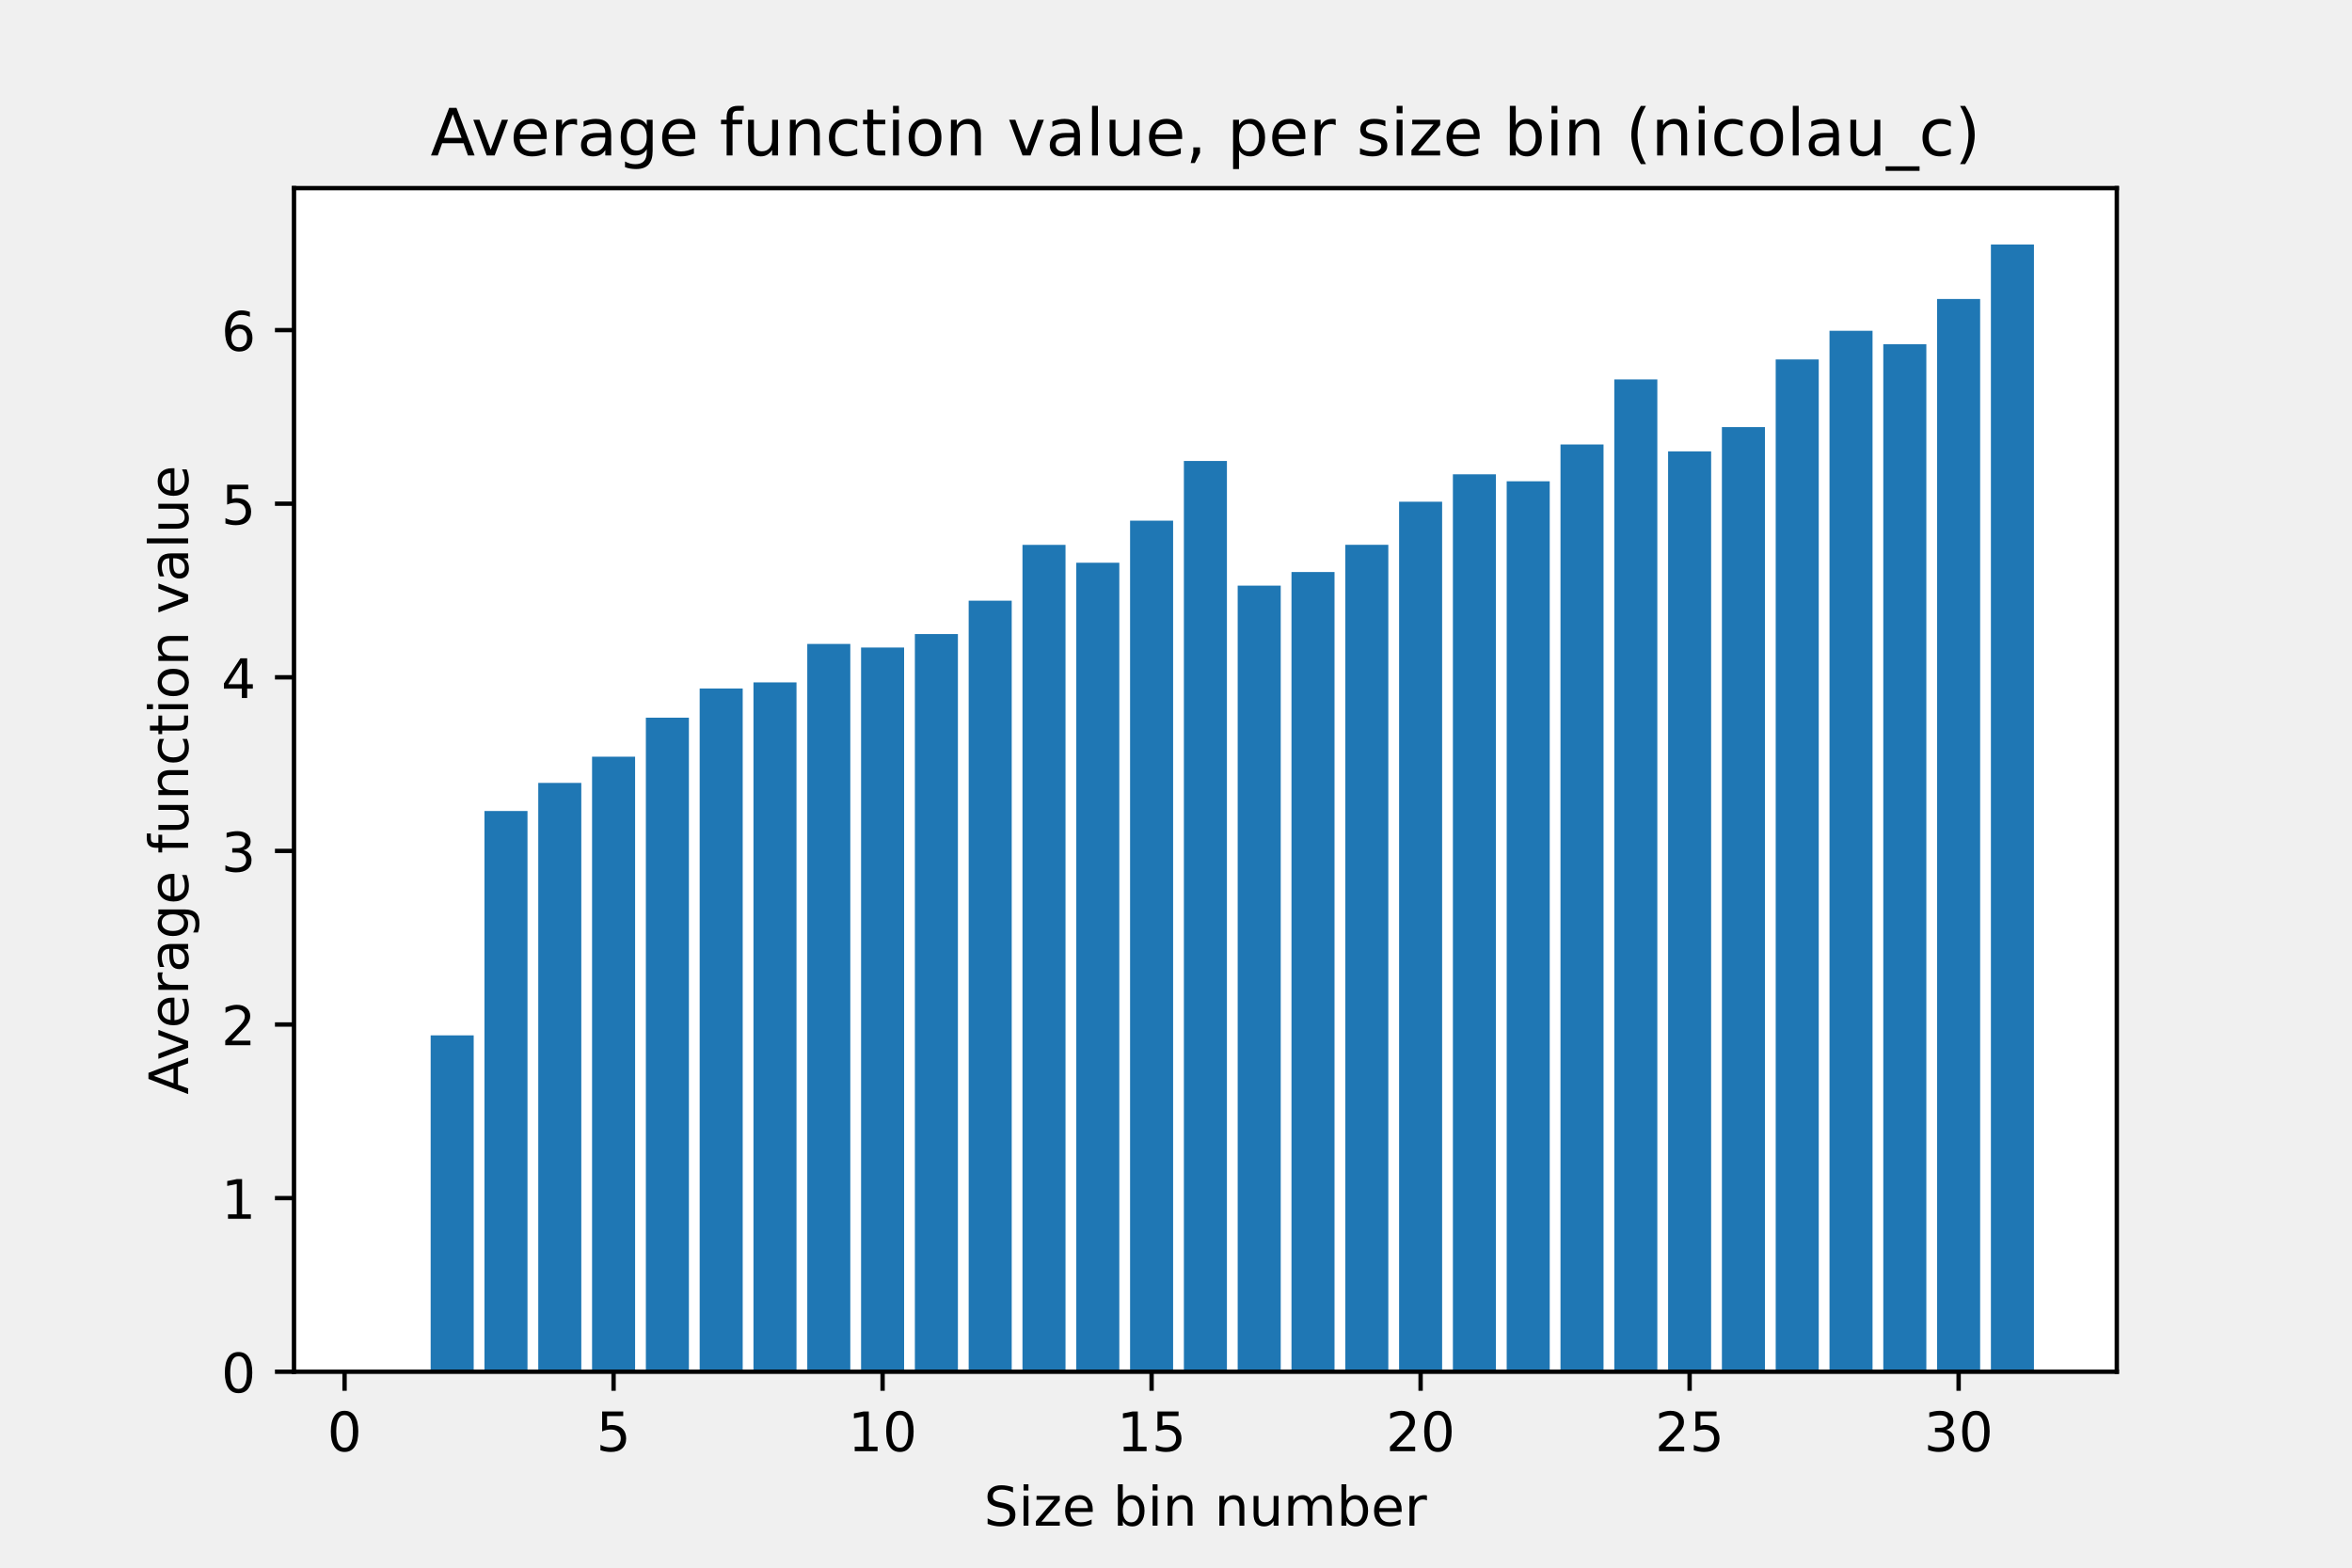
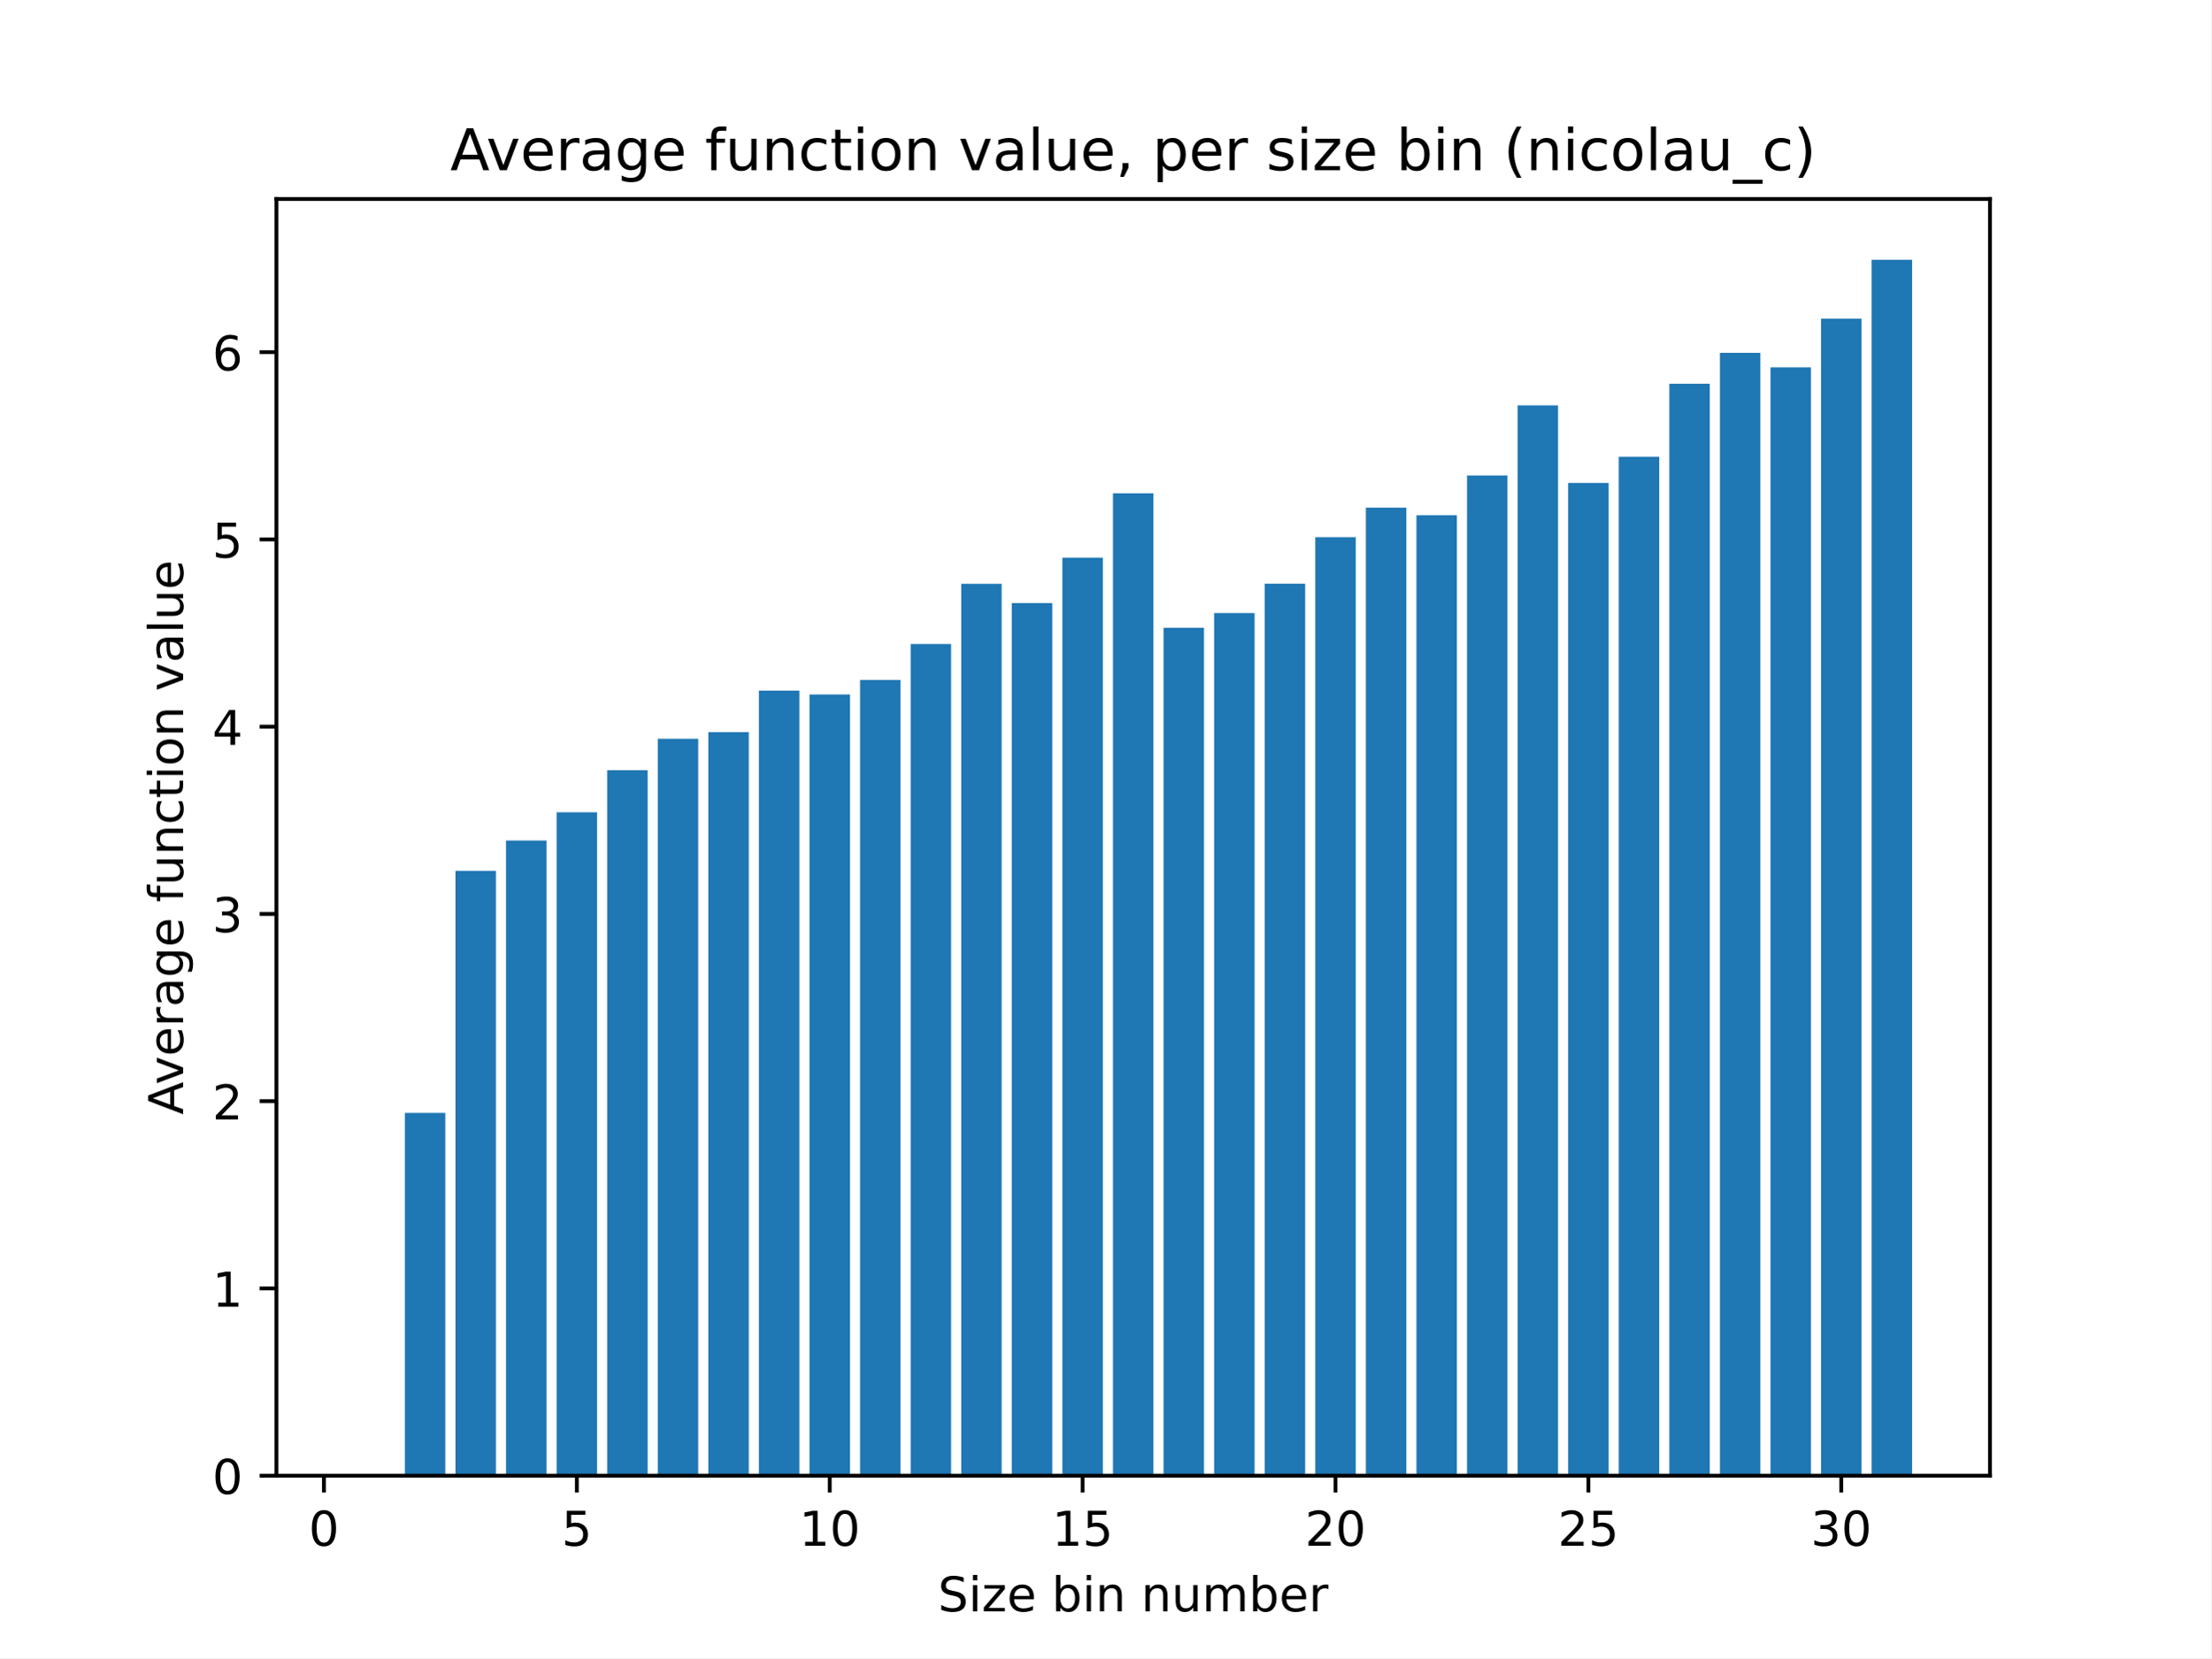
- <svg xmlns="http://www.w3.org/2000/svg" xmlns:xlink="http://www.w3.org/1999/xlink" width="432pt" height="288pt" viewBox="0 0 432 288" version="1.1">
+ <svg xmlns="http://www.w3.org/2000/svg" xmlns:xlink="http://www.w3.org/1999/xlink" width="460.8pt" height="345.6pt" viewBox="0 0 460.8 345.6" version="1.1">
  <defs>
    <style type="text/css">*{stroke-linejoin: round; stroke-linecap: butt}</style>
  </defs>
  <g id="figure_1">
    <g id="patch_1">
-       <path d="M 0 288  L 432 288  L 432 0  L 0 0  L 0 288  z " style="fill: none" />
+       <path d="M 0 345.6  L 460.8 345.6  L 460.8 0  L 0 0  z " style="fill: #ffffff" />
    </g>
    <g id="axes_1">
      <g id="patch_2">
-         <path d="M 54 252  L 388.8 252  L 388.8 34.56  L 54 34.56  z " style="fill: #ffffff" />
+         <path d="M 57.6 307.584  L 414.72 307.584  L 414.72 41.472  L 57.6 41.472  z " style="fill: #ffffff" />
      </g>
      <g id="patch_3">
-         <path d="M 69.218 252  L 77.124 252  L 77.124 252  L 69.218 252  z " clip-path="url(#pde2fa5677b)" style="fill: #1f77b4" />
+         <path d="M 73.833 307.584  L 82.265 307.584  L 82.265 307.584  L 73.833 307.584  z " clip-path="url(#pdd41019deb)" style="fill: #1f77b4" />
      </g>
      <g id="patch_4">
-         <path d="M 79.1 252  L 87.006 252  L 87.006 190.208  L 79.1 190.208  z " clip-path="url(#pde2fa5677b)" style="fill: #1f77b4" />
+         <path d="M 84.373 307.584  L 92.806 307.584  L 92.806 231.961  L 84.373 231.961  z " clip-path="url(#pdd41019deb)" style="fill: #1f77b4" />
      </g>
      <g id="patch_5">
-         <path d="M 88.982 252  L 96.888 252  L 96.888 148.987  L 88.982 148.987  z " clip-path="url(#pde2fa5677b)" style="fill: #1f77b4" />
+         <path d="M 94.914 307.584  L 103.347 307.584  L 103.347 181.512  L 94.914 181.512  z " clip-path="url(#pdd41019deb)" style="fill: #1f77b4" />
      </g>
      <g id="patch_6">
-         <path d="M 98.864 252  L 106.77 252  L 106.77 143.824  L 98.864 143.824  z " clip-path="url(#pde2fa5677b)" style="fill: #1f77b4" />
+         <path d="M 105.455 307.584  L 113.888 307.584  L 113.888 175.194  L 105.455 175.194  z " clip-path="url(#pdd41019deb)" style="fill: #1f77b4" />
      </g>
      <g id="patch_7">
-         <path d="M 108.746 252  L 116.651 252  L 116.651 139.009  L 108.746 139.009  z " clip-path="url(#pde2fa5677b)" style="fill: #1f77b4" />
+         <path d="M 115.996 307.584  L 124.428 307.584  L 124.428 169.301  L 115.996 169.301  z " clip-path="url(#pdd41019deb)" style="fill: #1f77b4" />
      </g>
      <g id="patch_8">
-         <path d="M 118.628 252  L 126.533 252  L 126.533 131.843  L 118.628 131.843  z " clip-path="url(#pde2fa5677b)" style="fill: #1f77b4" />
+         <path d="M 126.536 307.584  L 134.969 307.584  L 134.969 160.531  L 126.536 160.531  z " clip-path="url(#pdd41019deb)" style="fill: #1f77b4" />
      </g>
      <g id="patch_9">
-         <path d="M 128.51 252  L 136.415 252  L 136.415 126.493  L 128.51 126.493  z " clip-path="url(#pde2fa5677b)" style="fill: #1f77b4" />
+         <path d="M 137.077 307.584  L 145.51 307.584  L 145.51 153.983  L 137.077 153.983  z " clip-path="url(#pdd41019deb)" style="fill: #1f77b4" />
      </g>
      <g id="patch_10">
-         <path d="M 138.392 252  L 146.297 252  L 146.297 125.357  L 138.392 125.357  z " clip-path="url(#pde2fa5677b)" style="fill: #1f77b4" />
+         <path d="M 147.618 307.584  L 156.05 307.584  L 156.05 152.593  L 147.618 152.593  z " clip-path="url(#pdd41019deb)" style="fill: #1f77b4" />
      </g>
      <g id="patch_11">
-         <path d="M 148.274 252  L 156.179 252  L 156.179 118.297  L 148.274 118.297  z " clip-path="url(#pde2fa5677b)" style="fill: #1f77b4" />
+         <path d="M 158.159 307.584  L 166.591 307.584  L 166.591 143.952  L 158.159 143.952  z " clip-path="url(#pdd41019deb)" style="fill: #1f77b4" />
      </g>
      <g id="patch_12">
-         <path d="M 158.156 252  L 166.061 252  L 166.061 118.951  L 158.156 118.951  z " clip-path="url(#pde2fa5677b)" style="fill: #1f77b4" />
+         <path d="M 168.699 307.584  L 177.132 307.584  L 177.132 144.753  L 168.699 144.753  z " clip-path="url(#pdd41019deb)" style="fill: #1f77b4" />
      </g>
      <g id="patch_13">
-         <path d="M 168.038 252  L 175.943 252  L 175.943 116.475  L 168.038 116.475  z " clip-path="url(#pde2fa5677b)" style="fill: #1f77b4" />
+         <path d="M 179.24 307.584  L 187.673 307.584  L 187.673 141.723  L 179.24 141.723  z " clip-path="url(#pdd41019deb)" style="fill: #1f77b4" />
      </g>
      <g id="patch_14">
-         <path d="M 177.919 252  L 185.825 252  L 185.825 110.352  L 177.919 110.352  z " clip-path="url(#pde2fa5677b)" style="fill: #1f77b4" />
+         <path d="M 189.781 307.584  L 198.213 307.584  L 198.213 134.23  L 189.781 134.23  z " clip-path="url(#pdd41019deb)" style="fill: #1f77b4" />
      </g>
      <g id="patch_15">
-         <path d="M 187.801 252  L 195.707 252  L 195.707 100.102  L 187.801 100.102  z " clip-path="url(#pde2fa5677b)" style="fill: #1f77b4" />
+         <path d="M 200.322 307.584  L 208.754 307.584  L 208.754 121.685  L 200.322 121.685  z " clip-path="url(#pdd41019deb)" style="fill: #1f77b4" />
      </g>
      <g id="patch_16">
-         <path d="M 197.683 252  L 205.589 252  L 205.589 103.382  L 197.683 103.382  z " clip-path="url(#pde2fa5677b)" style="fill: #1f77b4" />
+         <path d="M 210.862 307.584  L 219.295 307.584  L 219.295 125.7  L 210.862 125.7  z " clip-path="url(#pdd41019deb)" style="fill: #1f77b4" />
      </g>
      <g id="patch_17">
-         <path d="M 207.565 252  L 215.471 252  L 215.471 95.647  L 207.565 95.647  z " clip-path="url(#pde2fa5677b)" style="fill: #1f77b4" />
+         <path d="M 221.403 307.584  L 229.836 307.584  L 229.836 116.233  L 221.403 116.233  z " clip-path="url(#pdd41019deb)" style="fill: #1f77b4" />
      </g>
      <g id="patch_18">
-         <path d="M 217.447 252  L 225.353 252  L 225.353 84.686  L 217.447 84.686  z " clip-path="url(#pde2fa5677b)" style="fill: #1f77b4" />
+         <path d="M 231.944 307.584  L 240.376 307.584  L 240.376 102.818  L 231.944 102.818  z " clip-path="url(#pdd41019deb)" style="fill: #1f77b4" />
      </g>
      <g id="patch_19">
-         <path d="M 227.329 252  L 235.235 252  L 235.235 107.584  L 227.329 107.584  z " clip-path="url(#pde2fa5677b)" style="fill: #1f77b4" />
+         <path d="M 242.484 307.584  L 250.917 307.584  L 250.917 130.842  L 242.484 130.842  z " clip-path="url(#pdd41019deb)" style="fill: #1f77b4" />
      </g>
      <g id="patch_20">
-         <path d="M 237.211 252  L 245.117 252  L 245.117 105.081  L 237.211 105.081  z " clip-path="url(#pde2fa5677b)" style="fill: #1f77b4" />
+         <path d="M 253.025 307.584  L 261.458 307.584  L 261.458 127.779  L 253.025 127.779  z " clip-path="url(#pdd41019deb)" style="fill: #1f77b4" />
      </g>
      <g id="patch_21">
-         <path d="M 247.093 252  L 254.999 252  L 254.999 100.086  L 247.093 100.086  z " clip-path="url(#pde2fa5677b)" style="fill: #1f77b4" />
+         <path d="M 263.566 307.584  L 271.998 307.584  L 271.998 121.665  L 263.566 121.665  z " clip-path="url(#pdd41019deb)" style="fill: #1f77b4" />
      </g>
      <g id="patch_22">
-         <path d="M 256.975 252  L 264.881 252  L 264.881 92.167  L 256.975 92.167  z " clip-path="url(#pde2fa5677b)" style="fill: #1f77b4" />
+         <path d="M 274.107 307.584  L 282.539 307.584  L 282.539 111.974  L 274.107 111.974  z " clip-path="url(#pdd41019deb)" style="fill: #1f77b4" />
      </g>
      <g id="patch_23">
-         <path d="M 266.857 252  L 274.762 252  L 274.762 87.137  L 266.857 87.137  z " clip-path="url(#pde2fa5677b)" style="fill: #1f77b4" />
+         <path d="M 284.647 307.584  L 293.08 307.584  L 293.08 105.818  L 284.647 105.818  z " clip-path="url(#pdd41019deb)" style="fill: #1f77b4" />
      </g>
      <g id="patch_24">
-         <path d="M 276.739 252  L 284.644 252  L 284.644 88.415  L 276.739 88.415  z " clip-path="url(#pde2fa5677b)" style="fill: #1f77b4" />
+         <path d="M 295.188 307.584  L 303.621 307.584  L 303.621 107.382  L 295.188 107.382  z " clip-path="url(#pdd41019deb)" style="fill: #1f77b4" />
      </g>
      <g id="patch_25">
-         <path d="M 286.621 252  L 294.526 252  L 294.526 81.649  L 286.621 81.649  z " clip-path="url(#pde2fa5677b)" style="fill: #1f77b4" />
+         <path d="M 305.729 307.584  L 314.161 307.584  L 314.161 99.102  L 305.729 99.102  z " clip-path="url(#pdd41019deb)" style="fill: #1f77b4" />
      </g>
      <g id="patch_26">
-         <path d="M 296.503 252  L 304.408 252  L 304.408 69.712  L 296.503 69.712  z " clip-path="url(#pde2fa5677b)" style="fill: #1f77b4" />
+         <path d="M 316.27 307.584  L 324.702 307.584  L 324.702 84.492  L 316.27 84.492  z " clip-path="url(#pdd41019deb)" style="fill: #1f77b4" />
      </g>
      <g id="patch_27">
-         <path d="M 306.385 252  L 314.29 252  L 314.29 82.923  L 306.385 82.923  z " clip-path="url(#pde2fa5677b)" style="fill: #1f77b4" />
+         <path d="M 326.81 307.584  L 335.243 307.584  L 335.243 100.66  L 326.81 100.66  z " clip-path="url(#pdd41019deb)" style="fill: #1f77b4" />
      </g>
      <g id="patch_28">
-         <path d="M 316.267 252  L 324.172 252  L 324.172 78.461  L 316.267 78.461  z " clip-path="url(#pde2fa5677b)" style="fill: #1f77b4" />
+         <path d="M 337.351 307.584  L 345.784 307.584  L 345.784 95.199  L 337.351 95.199  z " clip-path="url(#pdd41019deb)" style="fill: #1f77b4" />
      </g>
      <g id="patch_29">
-         <path d="M 326.149 252  L 334.054 252  L 334.054 66.03  L 326.149 66.03  z " clip-path="url(#pde2fa5677b)" style="fill: #1f77b4" />
+         <path d="M 347.892 307.584  L 356.324 307.584  L 356.324 79.987  L 347.892 79.987  z " clip-path="url(#pdd41019deb)" style="fill: #1f77b4" />
      </g>
      <g id="patch_30">
-         <path d="M 336.03 252  L 343.936 252  L 343.936 60.766  L 336.03 60.766  z " clip-path="url(#pde2fa5677b)" style="fill: #1f77b4" />
+         <path d="M 358.432 307.584  L 366.865 307.584  L 366.865 73.544  L 358.432 73.544  z " clip-path="url(#pdd41019deb)" style="fill: #1f77b4" />
      </g>
      <g id="patch_31">
-         <path d="M 345.912 252  L 353.818 252  L 353.818 63.239  L 345.912 63.239  z " clip-path="url(#pde2fa5677b)" style="fill: #1f77b4" />
+         <path d="M 368.973 307.584  L 377.406 307.584  L 377.406 76.57  L 368.973 76.57  z " clip-path="url(#pdd41019deb)" style="fill: #1f77b4" />
      </g>
      <g id="patch_32">
-         <path d="M 355.794 252  L 363.7 252  L 363.7 54.931  L 355.794 54.931  z " clip-path="url(#pde2fa5677b)" style="fill: #1f77b4" />
+         <path d="M 379.514 307.584  L 387.947 307.584  L 387.947 66.402  L 379.514 66.402  z " clip-path="url(#pdd41019deb)" style="fill: #1f77b4" />
      </g>
      <g id="patch_33">
-         <path d="M 365.676 252  L 373.582 252  L 373.582 44.914  L 365.676 44.914  z " clip-path="url(#pde2fa5677b)" style="fill: #1f77b4" />
+         <path d="M 390.055 307.584  L 398.487 307.584  L 398.487 54.144  L 390.055 54.144  z " clip-path="url(#pdd41019deb)" style="fill: #1f77b4" />
      </g>
      <g id="matplotlib.axis_1">
        <g id="xtick_1">
          <g id="line2d_1">
            <defs>
-               <path id="mea915927ae" d="M 0 0  L 0 3.5  " style="stroke: #000000; stroke-width: 0.8" />
+               <path id="m4552c25c96" d="M 0 0  L 0 3.5  " style="stroke: #000000; stroke-width: 0.8" />
            </defs>
            <g>
-               <use xlink:href="#mea915927ae" x="63.289" y="252" style="stroke: #000000; stroke-width: 0.8" />
+               <use xlink:href="#m4552c25c96" x="67.508" y="307.584" style="stroke: #000000; stroke-width: 0.8" />
            </g>
          </g>
          <g id="text_1">
-             <g transform="translate(60.10777 266.5984)scale(0.1 -0.1)">
+             <g transform="translate(64.32704 322.1824) scale(0.1 -0.1)">
              <defs>
                <path id="DejaVuSans-30" d="M 2034 4250  Q 1547 4250 1301 3770  Q 1056 3291 1056 2328  Q 1056 1369 1301 889  Q 1547 409 2034 409  Q 2525 409 2770 889  Q 3016 1369 3016 2328  Q 3016 3291 2770 3770  Q 2525 4250 2034 4250  z M 2034 4750  Q 2819 4750 3233 4129  Q 3647 3509 3647 2328  Q 3647 1150 3233 529  Q 2819 -91 2034 -91  Q 1250 -91 836 529  Q 422 1150 422 2328  Q 422 3509 836 4129  Q 1250 4750 2034 4750  z " transform="scale(0.015625)" />
              </defs>
              <use xlink:href="#DejaVuSans-30" />
            </g>
          </g>
        </g>
        <g id="xtick_2">
          <g id="line2d_2">
            <g>
-               <use xlink:href="#mea915927ae" x="112.699" y="252" style="stroke: #000000; stroke-width: 0.8" />
+               <use xlink:href="#m4552c25c96" x="120.212" y="307.584" style="stroke: #000000; stroke-width: 0.8" />
            </g>
          </g>
          <g id="text_2">
-             <g transform="translate(109.5175 266.5984)scale(0.1 -0.1)">
+             <g transform="translate(117.0307 322.1824) scale(0.1 -0.1)">
              <defs>
                <path id="DejaVuSans-35" d="M 691 4666  L 3169 4666  L 3169 4134  L 1269 4134  L 1269 2991  Q 1406 3038 1543 3061  Q 1681 3084 1819 3084  Q 2600 3084 3056 2656  Q 3513 2228 3513 1497  Q 3513 744 3044 326  Q 2575 -91 1722 -91  Q 1428 -91 1123 -41  Q 819 9 494 109  L 494 744  Q 775 591 1075 516  Q 1375 441 1709 441  Q 2250 441 2565 725  Q 2881 1009 2881 1497  Q 2881 1984 2565 2268  Q 2250 2553 1709 2553  Q 1456 2553 1204 2497  Q 953 2441 691 2322  L 691 4666  z " transform="scale(0.015625)" />
              </defs>
              <use xlink:href="#DejaVuSans-35" />
            </g>
          </g>
        </g>
        <g id="xtick_3">
          <g id="line2d_3">
            <g>
-               <use xlink:href="#mea915927ae" x="162.108" y="252" style="stroke: #000000; stroke-width: 0.8" />
+               <use xlink:href="#m4552c25c96" x="172.916" y="307.584" style="stroke: #000000; stroke-width: 0.8" />
            </g>
          </g>
          <g id="text_3">
-             <g transform="translate(155.7459 266.5984)scale(0.1 -0.1)">
+             <g transform="translate(166.5531 322.1824) scale(0.1 -0.1)">
              <defs>
                <path id="DejaVuSans-31" d="M 794 531  L 1825 531  L 1825 4091  L 703 3866  L 703 4441  L 1819 4666  L 2450 4666  L 2450 531  L 3481 531  L 3481 0  L 794 0  L 794 531  z " transform="scale(0.015625)" />
              </defs>
              <use xlink:href="#DejaVuSans-31" />
              <use xlink:href="#DejaVuSans-30" x="63.623" />
            </g>
          </g>
        </g>
        <g id="xtick_4">
          <g id="line2d_4">
            <g>
-               <use xlink:href="#mea915927ae" x="211.518" y="252" style="stroke: #000000; stroke-width: 0.8" />
+               <use xlink:href="#m4552c25c96" x="225.619" y="307.584" style="stroke: #000000; stroke-width: 0.8" />
            </g>
          </g>
          <g id="text_4">
-             <g transform="translate(205.1556 266.5984)scale(0.1 -0.1)">
+             <g transform="translate(219.2568 322.1824) scale(0.1 -0.1)">
              <use xlink:href="#DejaVuSans-31" />
              <use xlink:href="#DejaVuSans-35" x="63.623" />
            </g>
          </g>
        </g>
        <g id="xtick_5">
          <g id="line2d_5">
            <g>
-               <use xlink:href="#mea915927ae" x="260.928" y="252" style="stroke: #000000; stroke-width: 0.8" />
+               <use xlink:href="#m4552c25c96" x="278.323" y="307.584" style="stroke: #000000; stroke-width: 0.8" />
            </g>
          </g>
          <g id="text_5">
-             <g transform="translate(254.5652 266.5984)scale(0.1 -0.1)">
+             <g transform="translate(271.9604 322.1824) scale(0.1 -0.1)">
              <defs>
                <path id="DejaVuSans-32" d="M 1228 531  L 3431 531  L 3431 0  L 469 0  L 469 531  Q 828 903 1448 1529  Q 2069 2156 2228 2338  Q 2531 2678 2651 2914  Q 2772 3150 2772 3378  Q 2772 3750 2511 3984  Q 2250 4219 1831 4219  Q 1534 4219 1204 4116  Q 875 4013 500 3803  L 500 4441  Q 881 4594 1212 4672  Q 1544 4750 1819 4750  Q 2544 4750 2975 4387  Q 3406 4025 3406 3419  Q 3406 3131 3298 2873  Q 3191 2616 2906 2266  Q 2828 2175 2409 1742  Q 1991 1309 1228 531  z " transform="scale(0.015625)" />
              </defs>
              <use xlink:href="#DejaVuSans-32" />
              <use xlink:href="#DejaVuSans-30" x="63.623" />
            </g>
          </g>
        </g>
        <g id="xtick_6">
          <g id="line2d_6">
            <g>
-               <use xlink:href="#mea915927ae" x="310.337" y="252" style="stroke: #000000; stroke-width: 0.8" />
+               <use xlink:href="#m4552c25c96" x="331.027" y="307.584" style="stroke: #000000; stroke-width: 0.8" />
            </g>
          </g>
          <g id="text_6">
-             <g transform="translate(303.9749 266.5984)scale(0.1 -0.1)">
+             <g transform="translate(324.6641 322.1824) scale(0.1 -0.1)">
              <use xlink:href="#DejaVuSans-32" />
              <use xlink:href="#DejaVuSans-35" x="63.623" />
            </g>
          </g>
        </g>
        <g id="xtick_7">
          <g id="line2d_7">
            <g>
-               <use xlink:href="#mea915927ae" x="359.747" y="252" style="stroke: #000000; stroke-width: 0.8" />
+               <use xlink:href="#m4552c25c96" x="383.73" y="307.584" style="stroke: #000000; stroke-width: 0.8" />
            </g>
          </g>
          <g id="text_7">
-             <g transform="translate(353.3846 266.5984)scale(0.1 -0.1)">
+             <g transform="translate(377.3677 322.1824) scale(0.1 -0.1)">
              <defs>
                <path id="DejaVuSans-33" d="M 2597 2516  Q 3050 2419 3304 2112  Q 3559 1806 3559 1356  Q 3559 666 3084 287  Q 2609 -91 1734 -91  Q 1441 -91 1130 -33  Q 819 25 488 141  L 488 750  Q 750 597 1062 519  Q 1375 441 1716 441  Q 2309 441 2620 675  Q 2931 909 2931 1356  Q 2931 1769 2642 2001  Q 2353 2234 1838 2234  L 1294 2234  L 1294 2753  L 1863 2753  Q 2328 2753 2575 2939  Q 2822 3125 2822 3475  Q 2822 3834 2567 4026  Q 2313 4219 1838 4219  Q 1578 4219 1281 4162  Q 984 4106 628 3988  L 628 4550  Q 988 4650 1302 4700  Q 1616 4750 1894 4750  Q 2613 4750 3031 4423  Q 3450 4097 3450 3541  Q 3450 3153 3228 2886  Q 3006 2619 2597 2516  z " transform="scale(0.015625)" />
              </defs>
              <use xlink:href="#DejaVuSans-33" />
              <use xlink:href="#DejaVuSans-30" x="63.623" />
            </g>
          </g>
        </g>
        <g id="text_8">
-           <g transform="translate(180.7117 280.2766)scale(0.1 -0.1)">
+           <g transform="translate(195.4717 335.8606) scale(0.1 -0.1)">
            <defs>
              <path id="DejaVuSans-53" d="M 3425 4513  L 3425 3897  Q 3066 4069 2747 4153  Q 2428 4238 2131 4238  Q 1616 4238 1336 4038  Q 1056 3838 1056 3469  Q 1056 3159 1242 3001  Q 1428 2844 1947 2747  L 2328 2669  Q 3034 2534 3370 2195  Q 3706 1856 3706 1288  Q 3706 609 3251 259  Q 2797 -91 1919 -91  Q 1588 -91 1214 -16  Q 841 59 441 206  L 441 856  Q 825 641 1194 531  Q 1563 422 1919 422  Q 2459 422 2753 634  Q 3047 847 3047 1241  Q 3047 1584 2836 1778  Q 2625 1972 2144 2069  L 1759 2144  Q 1053 2284 737 2584  Q 422 2884 422 3419  Q 422 4038 858 4394  Q 1294 4750 2059 4750  Q 2388 4750 2728 4690  Q 3069 4631 3425 4513  z " transform="scale(0.015625)" />
              <path id="DejaVuSans-69" d="M 603 3500  L 1178 3500  L 1178 0  L 603 0  L 603 3500  z M 603 4863  L 1178 4863  L 1178 4134  L 603 4134  L 603 4863  z " transform="scale(0.015625)" />
              <path id="DejaVuSans-7a" d="M 353 3500  L 3084 3500  L 3084 2975  L 922 459  L 3084 459  L 3084 0  L 275 0  L 275 525  L 2438 3041  L 353 3041  L 353 3500  z " transform="scale(0.015625)" />
              <path id="DejaVuSans-65" d="M 3597 1894  L 3597 1613  L 953 1613  Q 991 1019 1311 708  Q 1631 397 2203 397  Q 2534 397 2845 478  Q 3156 559 3463 722  L 3463 178  Q 3153 47 2828 -22  Q 2503 -91 2169 -91  Q 1331 -91 842 396  Q 353 884 353 1716  Q 353 2575 817 3079  Q 1281 3584 2069 3584  Q 2775 3584 3186 3129  Q 3597 2675 3597 1894  z M 3022 2063  Q 3016 2534 2758 2815  Q 2500 3097 2075 3097  Q 1594 3097 1305 2825  Q 1016 2553 972 2059  L 3022 2063  z " transform="scale(0.015625)" />
              <path id="DejaVuSans-20" transform="scale(0.015625)" />
              <path id="DejaVuSans-62" d="M 3116 1747  Q 3116 2381 2855 2742  Q 2594 3103 2138 3103  Q 1681 3103 1420 2742  Q 1159 2381 1159 1747  Q 1159 1113 1420 752  Q 1681 391 2138 391  Q 2594 391 2855 752  Q 3116 1113 3116 1747  z M 1159 2969  Q 1341 3281 1617 3432  Q 1894 3584 2278 3584  Q 2916 3584 3314 3078  Q 3713 2572 3713 1747  Q 3713 922 3314 415  Q 2916 -91 2278 -91  Q 1894 -91 1617 61  Q 1341 213 1159 525  L 1159 0  L 581 0  L 581 4863  L 1159 4863  L 1159 2969  z " transform="scale(0.015625)" />
              <path id="DejaVuSans-6e" d="M 3513 2113  L 3513 0  L 2938 0  L 2938 2094  Q 2938 2591 2744 2837  Q 2550 3084 2163 3084  Q 1697 3084 1428 2787  Q 1159 2491 1159 1978  L 1159 0  L 581 0  L 581 3500  L 1159 3500  L 1159 2956  Q 1366 3272 1645 3428  Q 1925 3584 2291 3584  Q 2894 3584 3203 3211  Q 3513 2838 3513 2113  z " transform="scale(0.015625)" />
              <path id="DejaVuSans-75" d="M 544 1381  L 544 3500  L 1119 3500  L 1119 1403  Q 1119 906 1312 657  Q 1506 409 1894 409  Q 2359 409 2629 706  Q 2900 1003 2900 1516  L 2900 3500  L 3475 3500  L 3475 0  L 2900 0  L 2900 538  Q 2691 219 2414 64  Q 2138 -91 1772 -91  Q 1169 -91 856 284  Q 544 659 544 1381  z M 1991 3584  L 1991 3584  z " transform="scale(0.015625)" />
              <path id="DejaVuSans-6d" d="M 3328 2828  Q 3544 3216 3844 3400  Q 4144 3584 4550 3584  Q 5097 3584 5394 3201  Q 5691 2819 5691 2113  L 5691 0  L 5113 0  L 5113 2094  Q 5113 2597 4934 2840  Q 4756 3084 4391 3084  Q 3944 3084 3684 2787  Q 3425 2491 3425 1978  L 3425 0  L 2847 0  L 2847 2094  Q 2847 2600 2669 2842  Q 2491 3084 2119 3084  Q 1678 3084 1418 2786  Q 1159 2488 1159 1978  L 1159 0  L 581 0  L 581 3500  L 1159 3500  L 1159 2956  Q 1356 3278 1631 3431  Q 1906 3584 2284 3584  Q 2666 3584 2933 3390  Q 3200 3197 3328 2828  z " transform="scale(0.015625)" />
              <path id="DejaVuSans-72" d="M 2631 2963  Q 2534 3019 2420 3045  Q 2306 3072 2169 3072  Q 1681 3072 1420 2755  Q 1159 2438 1159 1844  L 1159 0  L 581 0  L 581 3500  L 1159 3500  L 1159 2956  Q 1341 3275 1631 3429  Q 1922 3584 2338 3584  Q 2397 3584 2469 3576  Q 2541 3569 2628 3553  L 2631 2963  z " transform="scale(0.015625)" />
            </defs>
            <use xlink:href="#DejaVuSans-53" />
            <use xlink:href="#DejaVuSans-69" x="63.477" />
            <use xlink:href="#DejaVuSans-7a" x="91.26" />
            <use xlink:href="#DejaVuSans-65" x="143.75" />
            <use xlink:href="#DejaVuSans-20" x="205.273" />
            <use xlink:href="#DejaVuSans-62" x="237.061" />
            <use xlink:href="#DejaVuSans-69" x="300.537" />
            <use xlink:href="#DejaVuSans-6e" x="328.32" />
            <use xlink:href="#DejaVuSans-20" x="391.699" />
            <use xlink:href="#DejaVuSans-6e" x="423.486" />
            <use xlink:href="#DejaVuSans-75" x="486.865" />
            <use xlink:href="#DejaVuSans-6d" x="550.244" />
            <use xlink:href="#DejaVuSans-62" x="647.656" />
            <use xlink:href="#DejaVuSans-65" x="711.133" />
            <use xlink:href="#DejaVuSans-72" x="772.656" />
          </g>
        </g>
      </g>
      <g id="matplotlib.axis_2">
        <g id="ytick_1">
          <g id="line2d_8">
            <defs>
-               <path id="m17751d0dd8" d="M 0 0  L -3.5 0  " style="stroke: #000000; stroke-width: 0.8" />
+               <path id="m619d147c81" d="M 0 0  L -3.5 0  " style="stroke: #000000; stroke-width: 0.8" />
            </defs>
            <g>
-               <use xlink:href="#m17751d0dd8" x="54" y="252" style="stroke: #000000; stroke-width: 0.8" />
+               <use xlink:href="#m619d147c81" x="57.6" y="307.584" style="stroke: #000000; stroke-width: 0.8" />
            </g>
          </g>
          <g id="text_9">
-             <g transform="translate(40.6375 255.7992)scale(0.1 -0.1)">
+             <g transform="translate(44.2375 311.3832) scale(0.1 -0.1)">
              <use xlink:href="#DejaVuSans-30" />
            </g>
          </g>
        </g>
        <g id="ytick_2">
          <g id="line2d_9">
            <g>
-               <use xlink:href="#m17751d0dd8" x="54" y="220.107" style="stroke: #000000; stroke-width: 0.8" />
+               <use xlink:href="#m619d147c81" x="57.6" y="268.553" style="stroke: #000000; stroke-width: 0.8" />
            </g>
          </g>
          <g id="text_10">
-             <g transform="translate(40.6375 223.9067)scale(0.1 -0.1)">
+             <g transform="translate(44.2375 272.3518) scale(0.1 -0.1)">
              <use xlink:href="#DejaVuSans-31" />
            </g>
          </g>
        </g>
        <g id="ytick_3">
          <g id="line2d_10">
            <g>
-               <use xlink:href="#m17751d0dd8" x="54" y="188.215" style="stroke: #000000; stroke-width: 0.8" />
+               <use xlink:href="#m619d147c81" x="57.6" y="229.521" style="stroke: #000000; stroke-width: 0.8" />
            </g>
          </g>
          <g id="text_11">
-             <g transform="translate(40.6375 192.0141)scale(0.1 -0.1)">
+             <g transform="translate(44.2375 233.3204) scale(0.1 -0.1)">
              <use xlink:href="#DejaVuSans-32" />
            </g>
          </g>
        </g>
        <g id="ytick_4">
          <g id="line2d_11">
            <g>
-               <use xlink:href="#m17751d0dd8" x="54" y="156.322" style="stroke: #000000; stroke-width: 0.8" />
+               <use xlink:href="#m619d147c81" x="57.6" y="190.49" style="stroke: #000000; stroke-width: 0.8" />
            </g>
          </g>
          <g id="text_12">
-             <g transform="translate(40.6375 160.1215)scale(0.1 -0.1)">
+             <g transform="translate(44.2375 194.2889) scale(0.1 -0.1)">
              <use xlink:href="#DejaVuSans-33" />
            </g>
          </g>
        </g>
        <g id="ytick_5">
          <g id="line2d_12">
            <g>
-               <use xlink:href="#m17751d0dd8" x="54" y="124.43" style="stroke: #000000; stroke-width: 0.8" />
+               <use xlink:href="#m619d147c81" x="57.6" y="151.458" style="stroke: #000000; stroke-width: 0.8" />
            </g>
          </g>
          <g id="text_13">
-             <g transform="translate(40.6375 128.229)scale(0.1 -0.1)">
+             <g transform="translate(44.2375 155.2575) scale(0.1 -0.1)">
              <defs>
                <path id="DejaVuSans-34" d="M 2419 4116  L 825 1625  L 2419 1625  L 2419 4116  z M 2253 4666  L 3047 4666  L 3047 1625  L 3713 1625  L 3713 1100  L 3047 1100  L 3047 0  L 2419 0  L 2419 1100  L 313 1100  L 313 1709  L 2253 4666  z " transform="scale(0.015625)" />
              </defs>
              <use xlink:href="#DejaVuSans-34" />
            </g>
          </g>
        </g>
        <g id="ytick_6">
          <g id="line2d_13">
            <g>
-               <use xlink:href="#m17751d0dd8" x="54" y="92.537" style="stroke: #000000; stroke-width: 0.8" />
+               <use xlink:href="#m619d147c81" x="57.6" y="112.427" style="stroke: #000000; stroke-width: 0.8" />
            </g>
          </g>
          <g id="text_14">
-             <g transform="translate(40.6375 96.33641)scale(0.1 -0.1)">
+             <g transform="translate(44.2375 116.2261) scale(0.1 -0.1)">
              <use xlink:href="#DejaVuSans-35" />
            </g>
          </g>
        </g>
        <g id="ytick_7">
          <g id="line2d_14">
            <g>
-               <use xlink:href="#m17751d0dd8" x="54" y="60.645" style="stroke: #000000; stroke-width: 0.8" />
+               <use xlink:href="#m619d147c81" x="57.6" y="73.395" style="stroke: #000000; stroke-width: 0.8" />
            </g>
          </g>
          <g id="text_15">
-             <g transform="translate(40.6375 64.44385)scale(0.1 -0.1)">
+             <g transform="translate(44.2375 77.19466) scale(0.1 -0.1)">
              <defs>
                <path id="DejaVuSans-36" d="M 2113 2584  Q 1688 2584 1439 2293  Q 1191 2003 1191 1497  Q 1191 994 1439 701  Q 1688 409 2113 409  Q 2538 409 2786 701  Q 3034 994 3034 1497  Q 3034 2003 2786 2293  Q 2538 2584 2113 2584  z M 3366 4563  L 3366 3988  Q 3128 4100 2886 4159  Q 2644 4219 2406 4219  Q 1781 4219 1451 3797  Q 1122 3375 1075 2522  Q 1259 2794 1537 2939  Q 1816 3084 2150 3084  Q 2853 3084 3261 2657  Q 3669 2231 3669 1497  Q 3669 778 3244 343  Q 2819 -91 2113 -91  Q 1303 -91 875 529  Q 447 1150 447 2328  Q 447 3434 972 4092  Q 1497 4750 2381 4750  Q 2619 4750 2861 4703  Q 3103 4656 3366 4563  z " transform="scale(0.015625)" />
              </defs>
              <use xlink:href="#DejaVuSans-36" />
            </g>
          </g>
        </g>
        <g id="text_16">
-           <g transform="translate(34.55781 201.073)rotate(-90)scale(0.1 -0.1)">
+           <g transform="translate(38.15781 232.321) rotate(-90) scale(0.1 -0.1)">
            <defs>
              <path id="DejaVuSans-41" d="M 2188 4044  L 1331 1722  L 3047 1722  L 2188 4044  z M 1831 4666  L 2547 4666  L 4325 0  L 3669 0  L 3244 1197  L 1141 1197  L 716 0  L 50 0  L 1831 4666  z " transform="scale(0.015625)" />
              <path id="DejaVuSans-76" d="M 191 3500  L 800 3500  L 1894 563  L 2988 3500  L 3597 3500  L 2284 0  L 1503 0  L 191 3500  z " transform="scale(0.015625)" />
              <path id="DejaVuSans-61" d="M 2194 1759  Q 1497 1759 1228 1600  Q 959 1441 959 1056  Q 959 750 1161 570  Q 1363 391 1709 391  Q 2188 391 2477 730  Q 2766 1069 2766 1631  L 2766 1759  L 2194 1759  z M 3341 1997  L 3341 0  L 2766 0  L 2766 531  Q 2569 213 2275 61  Q 1981 -91 1556 -91  Q 1019 -91 701 211  Q 384 513 384 1019  Q 384 1609 779 1909  Q 1175 2209 1959 2209  L 2766 2209  L 2766 2266  Q 2766 2663 2505 2880  Q 2244 3097 1772 3097  Q 1472 3097 1187 3025  Q 903 2953 641 2809  L 641 3341  Q 956 3463 1253 3523  Q 1550 3584 1831 3584  Q 2591 3584 2966 3190  Q 3341 2797 3341 1997  z " transform="scale(0.015625)" />
              <path id="DejaVuSans-67" d="M 2906 1791  Q 2906 2416 2648 2759  Q 2391 3103 1925 3103  Q 1463 3103 1205 2759  Q 947 2416 947 1791  Q 947 1169 1205 825  Q 1463 481 1925 481  Q 2391 481 2648 825  Q 2906 1169 2906 1791  z M 3481 434  Q 3481 -459 3084 -895  Q 2688 -1331 1869 -1331  Q 1566 -1331 1297 -1286  Q 1028 -1241 775 -1147  L 775 -588  Q 1028 -725 1275 -790  Q 1522 -856 1778 -856  Q 2344 -856 2625 -561  Q 2906 -266 2906 331  L 2906 616  Q 2728 306 2450 153  Q 2172 0 1784 0  Q 1141 0 747 490  Q 353 981 353 1791  Q 353 2603 747 3093  Q 1141 3584 1784 3584  Q 2172 3584 2450 3431  Q 2728 3278 2906 2969  L 2906 3500  L 3481 3500  L 3481 434  z " transform="scale(0.015625)" />
              <path id="DejaVuSans-66" d="M 2375 4863  L 2375 4384  L 1825 4384  Q 1516 4384 1395 4259  Q 1275 4134 1275 3809  L 1275 3500  L 2222 3500  L 2222 3053  L 1275 3053  L 1275 0  L 697 0  L 697 3053  L 147 3053  L 147 3500  L 697 3500  L 697 3744  Q 697 4328 969 4595  Q 1241 4863 1831 4863  L 2375 4863  z " transform="scale(0.015625)" />
              <path id="DejaVuSans-63" d="M 3122 3366  L 3122 2828  Q 2878 2963 2633 3030  Q 2388 3097 2138 3097  Q 1578 3097 1268 2742  Q 959 2388 959 1747  Q 959 1106 1268 751  Q 1578 397 2138 397  Q 2388 397 2633 464  Q 2878 531 3122 666  L 3122 134  Q 2881 22 2623 -34  Q 2366 -91 2075 -91  Q 1284 -91 818 406  Q 353 903 353 1747  Q 353 2603 823 3093  Q 1294 3584 2113 3584  Q 2378 3584 2631 3529  Q 2884 3475 3122 3366  z " transform="scale(0.015625)" />
              <path id="DejaVuSans-74" d="M 1172 4494  L 1172 3500  L 2356 3500  L 2356 3053  L 1172 3053  L 1172 1153  Q 1172 725 1289 603  Q 1406 481 1766 481  L 2356 481  L 2356 0  L 1766 0  Q 1100 0 847 248  Q 594 497 594 1153  L 594 3053  L 172 3053  L 172 3500  L 594 3500  L 594 4494  L 1172 4494  z " transform="scale(0.015625)" />
              <path id="DejaVuSans-6f" d="M 1959 3097  Q 1497 3097 1228 2736  Q 959 2375 959 1747  Q 959 1119 1226 758  Q 1494 397 1959 397  Q 2419 397 2687 759  Q 2956 1122 2956 1747  Q 2956 2369 2687 2733  Q 2419 3097 1959 3097  z M 1959 3584  Q 2709 3584 3137 3096  Q 3566 2609 3566 1747  Q 3566 888 3137 398  Q 2709 -91 1959 -91  Q 1206 -91 779 398  Q 353 888 353 1747  Q 353 2609 779 3096  Q 1206 3584 1959 3584  z " transform="scale(0.015625)" />
              <path id="DejaVuSans-6c" d="M 603 4863  L 1178 4863  L 1178 0  L 603 0  L 603 4863  z " transform="scale(0.015625)" />
            </defs>
            <use xlink:href="#DejaVuSans-41" />
            <use xlink:href="#DejaVuSans-76" x="62.533" />
            <use xlink:href="#DejaVuSans-65" x="121.713" />
            <use xlink:href="#DejaVuSans-72" x="183.236" />
            <use xlink:href="#DejaVuSans-61" x="224.35" />
            <use xlink:href="#DejaVuSans-67" x="285.629" />
            <use xlink:href="#DejaVuSans-65" x="349.105" />
            <use xlink:href="#DejaVuSans-20" x="410.629" />
            <use xlink:href="#DejaVuSans-66" x="442.416" />
            <use xlink:href="#DejaVuSans-75" x="477.621" />
            <use xlink:href="#DejaVuSans-6e" x="541" />
            <use xlink:href="#DejaVuSans-63" x="604.379" />
            <use xlink:href="#DejaVuSans-74" x="659.359" />
            <use xlink:href="#DejaVuSans-69" x="698.568" />
            <use xlink:href="#DejaVuSans-6f" x="726.352" />
            <use xlink:href="#DejaVuSans-6e" x="787.533" />
            <use xlink:href="#DejaVuSans-20" x="850.912" />
            <use xlink:href="#DejaVuSans-76" x="882.699" />
            <use xlink:href="#DejaVuSans-61" x="941.879" />
            <use xlink:href="#DejaVuSans-6c" x="1003.158" />
            <use xlink:href="#DejaVuSans-75" x="1030.941" />
            <use xlink:href="#DejaVuSans-65" x="1094.32" />
          </g>
        </g>
      </g>
      <g id="patch_34">
-         <path d="M 54 252  L 54 34.56  " style="fill: none; stroke: #000000; stroke-width: 0.8; stroke-linejoin: miter; stroke-linecap: square" />
+         <path d="M 57.6 307.584  L 57.6 41.472  " style="fill: none; stroke: #000000; stroke-width: 0.8; stroke-linejoin: miter; stroke-linecap: square" />
      </g>
      <g id="patch_35">
-         <path d="M 388.8 252  L 388.8 34.56  " style="fill: none; stroke: #000000; stroke-width: 0.8; stroke-linejoin: miter; stroke-linecap: square" />
+         <path d="M 414.72 307.584  L 414.72 41.472  " style="fill: none; stroke: #000000; stroke-width: 0.8; stroke-linejoin: miter; stroke-linecap: square" />
      </g>
      <g id="patch_36">
-         <path d="M 54 252  L 388.8 252  " style="fill: none; stroke: #000000; stroke-width: 0.8; stroke-linejoin: miter; stroke-linecap: square" />
+         <path d="M 57.6 307.584  L 414.72 307.584  " style="fill: none; stroke: #000000; stroke-width: 0.8; stroke-linejoin: miter; stroke-linecap: square" />
      </g>
      <g id="patch_37">
-         <path d="M 54 34.56  L 388.8 34.56  " style="fill: none; stroke: #000000; stroke-width: 0.8; stroke-linejoin: miter; stroke-linecap: square" />
+         <path d="M 57.6 41.472  L 414.72 41.472  " style="fill: none; stroke: #000000; stroke-width: 0.8; stroke-linejoin: miter; stroke-linecap: square" />
      </g>
      <g id="text_17">
-         <g transform="translate(79.06781 28.56)scale(0.12 -0.12)">
+         <g transform="translate(93.82781 35.472) scale(0.12 -0.12)">
          <defs>
            <path id="DejaVuSans-2c" d="M 750 794  L 1409 794  L 1409 256  L 897 -744  L 494 -744  L 750 256  L 750 794  z " transform="scale(0.015625)" />
            <path id="DejaVuSans-70" d="M 1159 525  L 1159 -1331  L 581 -1331  L 581 3500  L 1159 3500  L 1159 2969  Q 1341 3281 1617 3432  Q 1894 3584 2278 3584  Q 2916 3584 3314 3078  Q 3713 2572 3713 1747  Q 3713 922 3314 415  Q 2916 -91 2278 -91  Q 1894 -91 1617 61  Q 1341 213 1159 525  z M 3116 1747  Q 3116 2381 2855 2742  Q 2594 3103 2138 3103  Q 1681 3103 1420 2742  Q 1159 2381 1159 1747  Q 1159 1113 1420 752  Q 1681 391 2138 391  Q 2594 391 2855 752  Q 3116 1113 3116 1747  z " transform="scale(0.015625)" />
            <path id="DejaVuSans-73" d="M 2834 3397  L 2834 2853  Q 2591 2978 2328 3040  Q 2066 3103 1784 3103  Q 1356 3103 1142 2972  Q 928 2841 928 2578  Q 928 2378 1081 2264  Q 1234 2150 1697 2047  L 1894 2003  Q 2506 1872 2764 1633  Q 3022 1394 3022 966  Q 3022 478 2636 193  Q 2250 -91 1575 -91  Q 1294 -91 989 -36  Q 684 19 347 128  L 347 722  Q 666 556 975 473  Q 1284 391 1588 391  Q 1994 391 2212 530  Q 2431 669 2431 922  Q 2431 1156 2273 1281  Q 2116 1406 1581 1522  L 1381 1569  Q 847 1681 609 1914  Q 372 2147 372 2553  Q 372 3047 722 3315  Q 1072 3584 1716 3584  Q 2034 3584 2315 3537  Q 2597 3491 2834 3397  z " transform="scale(0.015625)" />
            <path id="DejaVuSans-28" d="M 1984 4856  Q 1566 4138 1362 3434  Q 1159 2731 1159 2009  Q 1159 1288 1364 580  Q 1569 -128 1984 -844  L 1484 -844  Q 1016 -109 783 600  Q 550 1309 550 2009  Q 550 2706 781 3412  Q 1013 4119 1484 4856  L 1984 4856  z " transform="scale(0.015625)" />
            <path id="DejaVuSans-5f" d="M 3263 -1063  L 3263 -1509  L -63 -1509  L -63 -1063  L 3263 -1063  z " transform="scale(0.015625)" />
            <path id="DejaVuSans-29" d="M 513 4856  L 1013 4856  Q 1481 4119 1714 3412  Q 1947 2706 1947 2009  Q 1947 1309 1714 600  Q 1481 -109 1013 -844  L 513 -844  Q 928 -128 1133 580  Q 1338 1288 1338 2009  Q 1338 2731 1133 3434  Q 928 4138 513 4856  z " transform="scale(0.015625)" />
          </defs>
          <use xlink:href="#DejaVuSans-41" />
          <use xlink:href="#DejaVuSans-76" x="62.533" />
          <use xlink:href="#DejaVuSans-65" x="121.713" />
          <use xlink:href="#DejaVuSans-72" x="183.236" />
          <use xlink:href="#DejaVuSans-61" x="224.35" />
          <use xlink:href="#DejaVuSans-67" x="285.629" />
          <use xlink:href="#DejaVuSans-65" x="349.105" />
          <use xlink:href="#DejaVuSans-20" x="410.629" />
          <use xlink:href="#DejaVuSans-66" x="442.416" />
          <use xlink:href="#DejaVuSans-75" x="477.621" />
          <use xlink:href="#DejaVuSans-6e" x="541" />
          <use xlink:href="#DejaVuSans-63" x="604.379" />
          <use xlink:href="#DejaVuSans-74" x="659.359" />
          <use xlink:href="#DejaVuSans-69" x="698.568" />
          <use xlink:href="#DejaVuSans-6f" x="726.352" />
          <use xlink:href="#DejaVuSans-6e" x="787.533" />
          <use xlink:href="#DejaVuSans-20" x="850.912" />
          <use xlink:href="#DejaVuSans-76" x="882.699" />
          <use xlink:href="#DejaVuSans-61" x="941.879" />
          <use xlink:href="#DejaVuSans-6c" x="1003.158" />
          <use xlink:href="#DejaVuSans-75" x="1030.941" />
          <use xlink:href="#DejaVuSans-65" x="1094.32" />
          <use xlink:href="#DejaVuSans-2c" x="1155.844" />
          <use xlink:href="#DejaVuSans-20" x="1187.631" />
          <use xlink:href="#DejaVuSans-70" x="1219.418" />
          <use xlink:href="#DejaVuSans-65" x="1282.895" />
          <use xlink:href="#DejaVuSans-72" x="1344.418" />
          <use xlink:href="#DejaVuSans-20" x="1385.531" />
          <use xlink:href="#DejaVuSans-73" x="1417.318" />
          <use xlink:href="#DejaVuSans-69" x="1469.418" />
          <use xlink:href="#DejaVuSans-7a" x="1497.201" />
          <use xlink:href="#DejaVuSans-65" x="1549.691" />
          <use xlink:href="#DejaVuSans-20" x="1611.215" />
          <use xlink:href="#DejaVuSans-62" x="1643.002" />
          <use xlink:href="#DejaVuSans-69" x="1706.479" />
          <use xlink:href="#DejaVuSans-6e" x="1734.262" />
          <use xlink:href="#DejaVuSans-20" x="1797.641" />
          <use xlink:href="#DejaVuSans-28" x="1829.428" />
          <use xlink:href="#DejaVuSans-6e" x="1868.441" />
          <use xlink:href="#DejaVuSans-69" x="1931.82" />
          <use xlink:href="#DejaVuSans-63" x="1959.604" />
          <use xlink:href="#DejaVuSans-6f" x="2014.584" />
          <use xlink:href="#DejaVuSans-6c" x="2075.766" />
          <use xlink:href="#DejaVuSans-61" x="2103.549" />
          <use xlink:href="#DejaVuSans-75" x="2164.828" />
          <use xlink:href="#DejaVuSans-5f" x="2228.207" />
          <use xlink:href="#DejaVuSans-63" x="2278.207" />
          <use xlink:href="#DejaVuSans-29" x="2333.188" />
        </g>
      </g>
    </g>
  </g>
  <defs>
-     <clipPath id="pde2fa5677b">
-       <rect x="54" y="34.56" width="334.8" height="217.44" />
+     <clipPath id="pdd41019deb">
+       <rect x="57.6" y="41.472" width="357.12" height="266.112" />
    </clipPath>
  </defs>
</svg>
